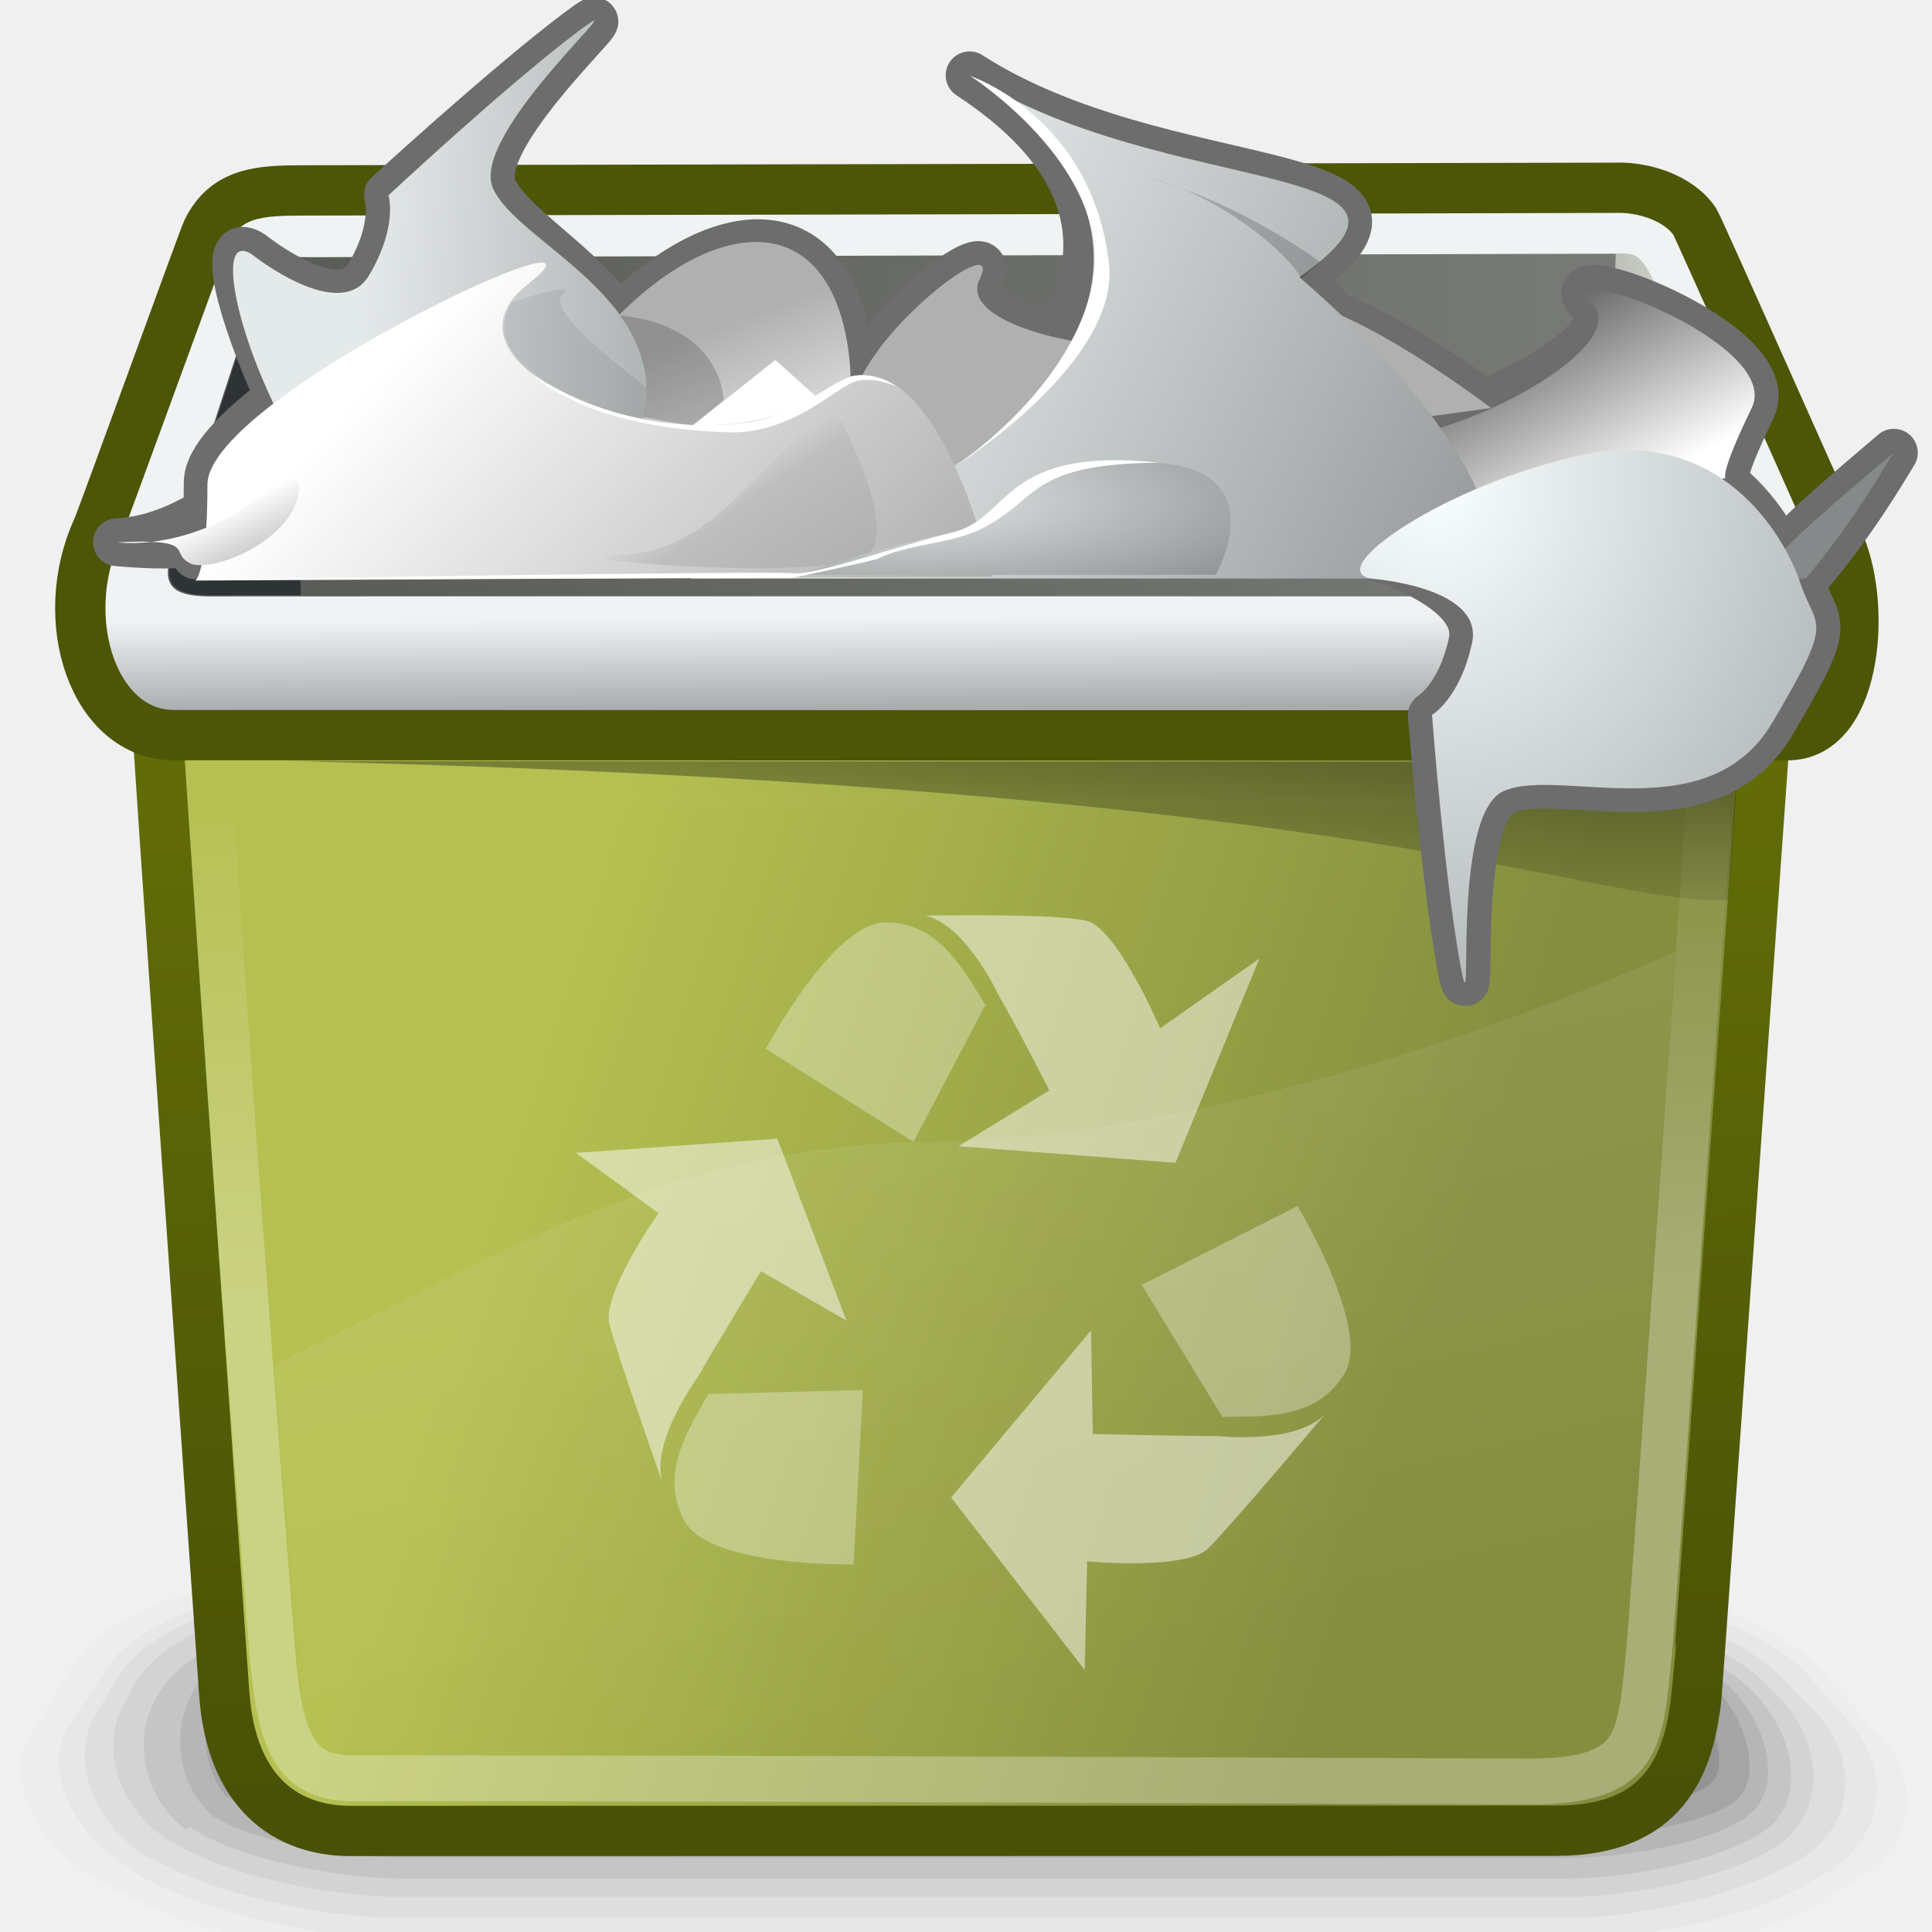
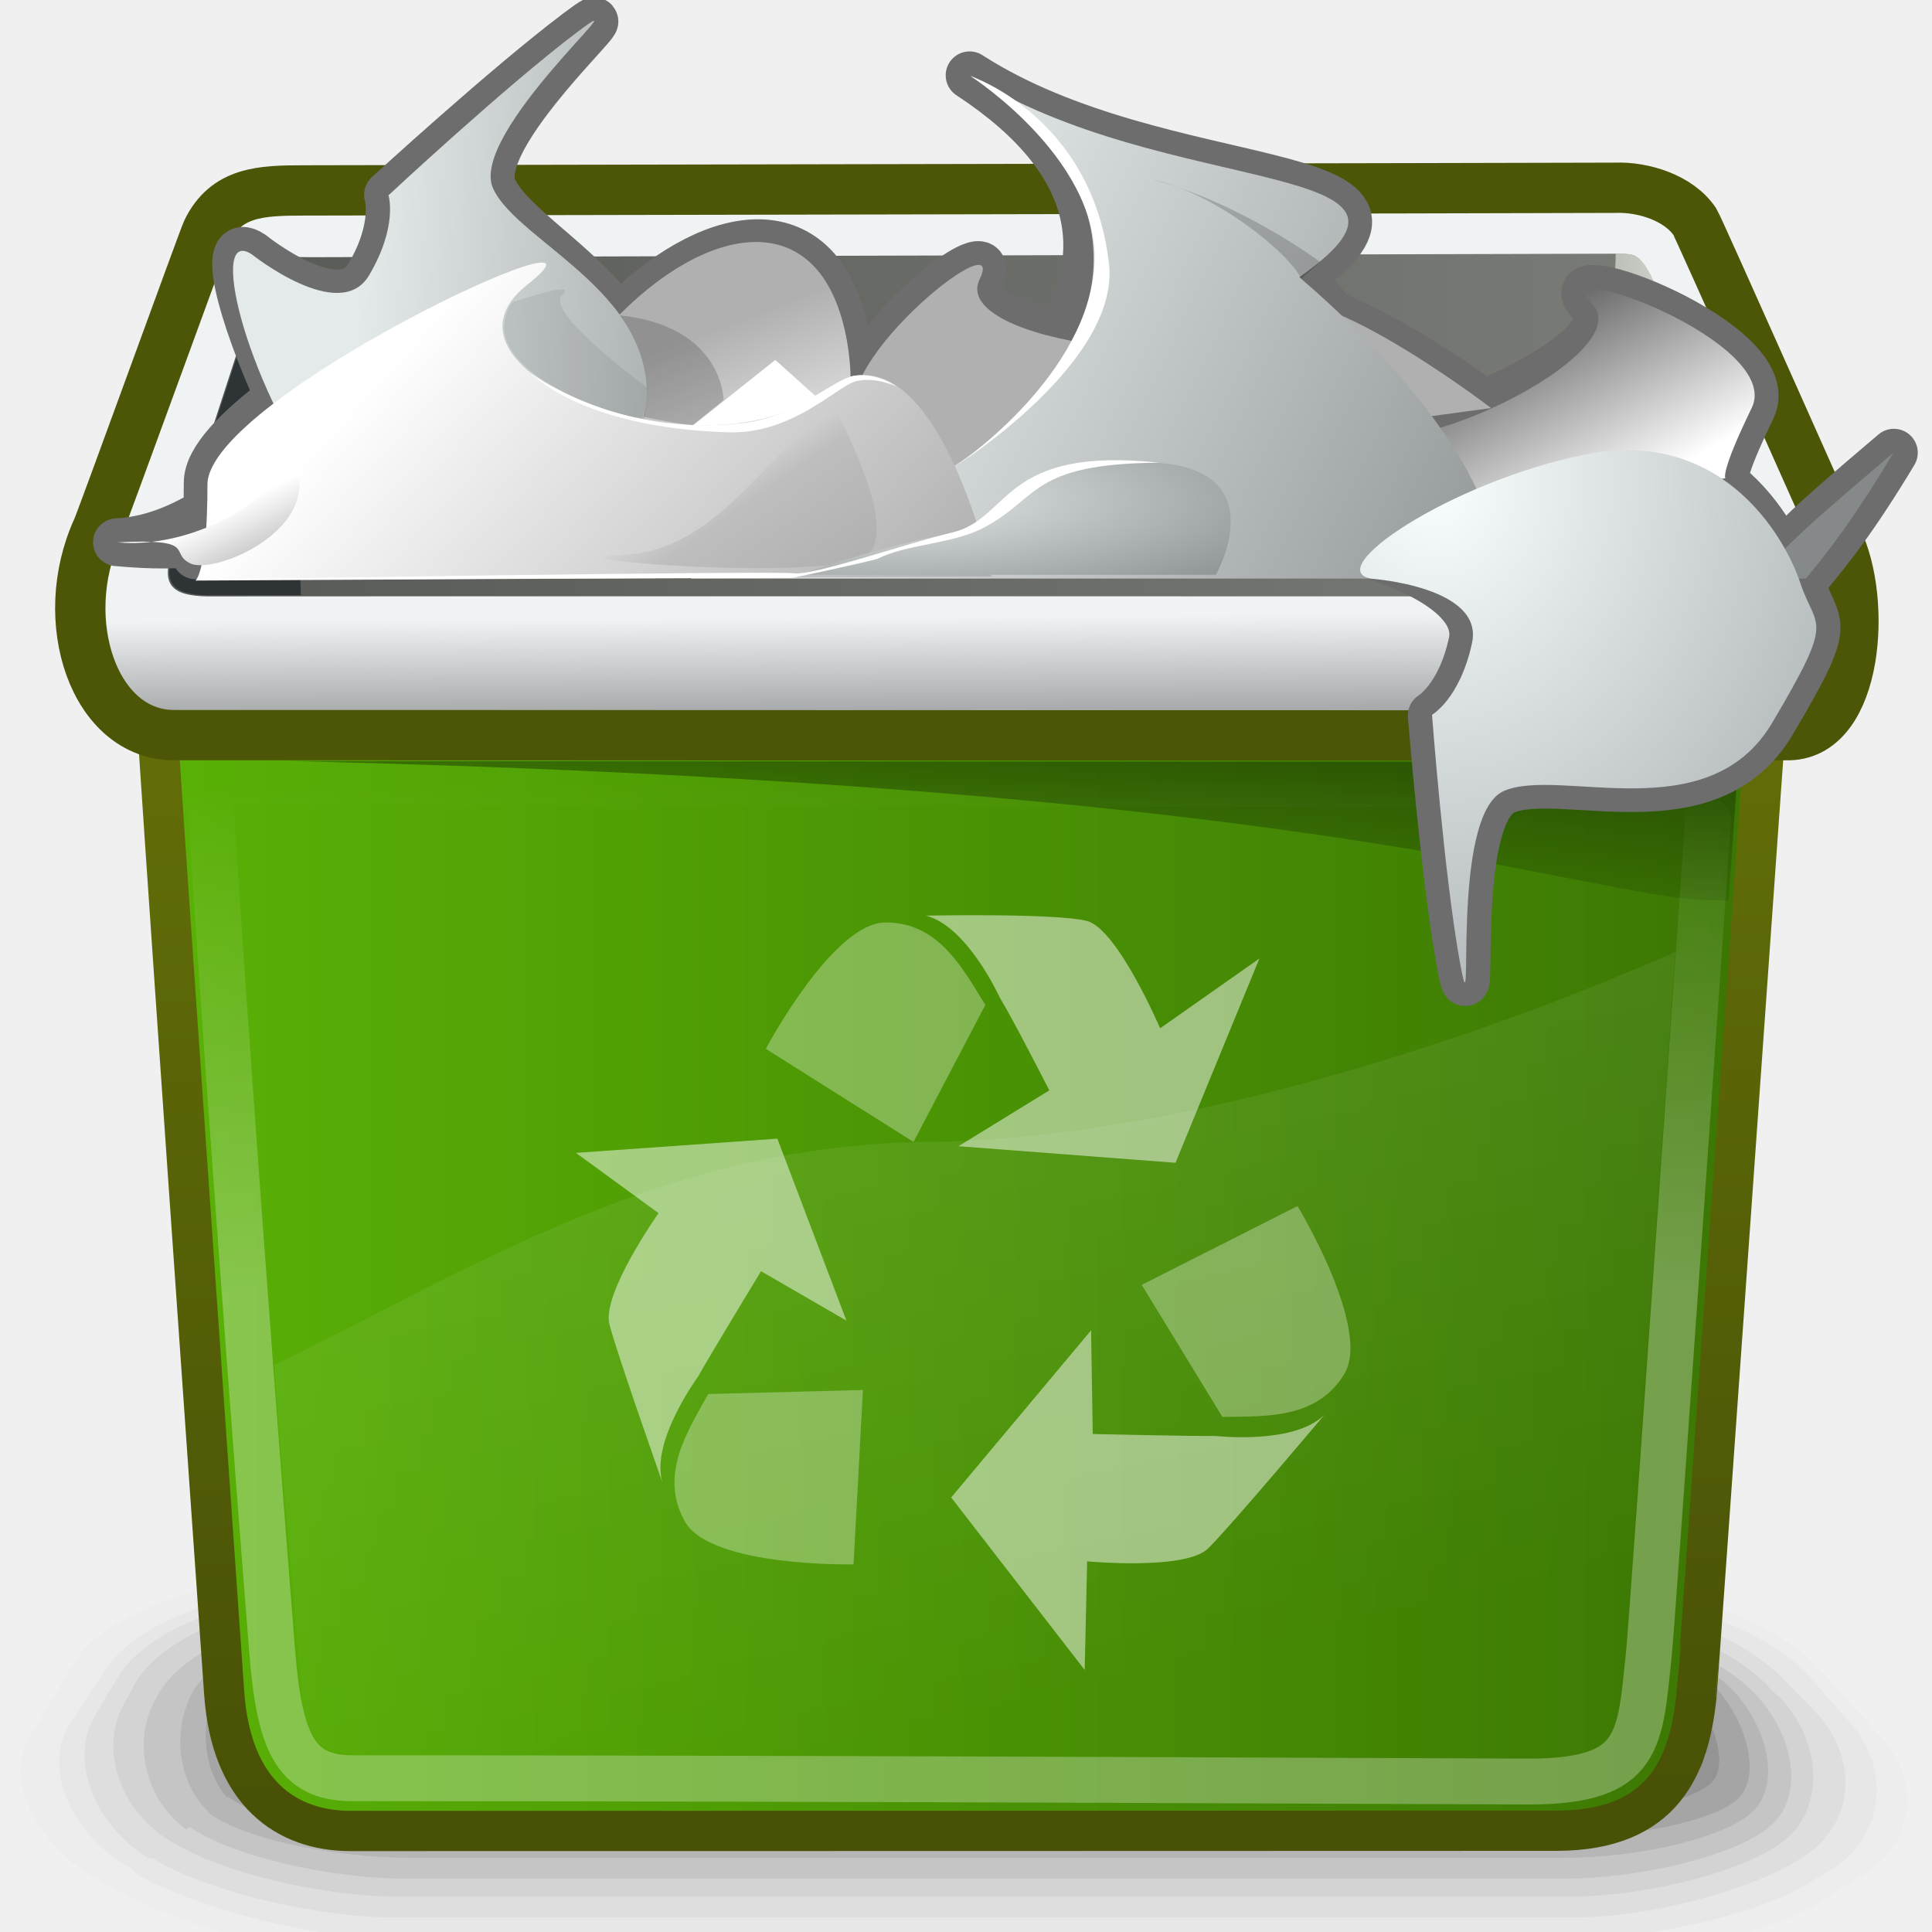
<svg xmlns="http://www.w3.org/2000/svg" xmlns:ns2="&amp;ns_ai;" xmlns:xlink="http://www.w3.org/1999/xlink" width="48px" height="48px" id="svg57">
  <defs id="defs3">
+     <linearGradient id="linearGradient4572">
+       <stop style="stop-color:#5ab206;stop-opacity:1;" offset="0" id="stop4574" />
+       <stop style="stop-color:#3b7504;stop-opacity:1;" offset="1" id="stop4576" />
+     </linearGradient>
+     <linearGradient xlink:href="#linearGradient4572" id="linearGradient4578" x1="3.338" y1="31.15" x2="44.451" y2="31.15" gradientUnits="userSpaceOnUse" />
    <linearGradient id="linearGradient381">
      <stop id="stop382" offset="0" style="stop-color:#ffffff;stop-opacity:1;" />
      <stop id="stop383" offset="1" style="stop-color:#ffffff;stop-opacity:0;" />
    </linearGradient>
    <linearGradient id="linearGradient368">
      <stop style="stop-color:#ffffff;stop-opacity:0.103;" offset="0" id="stop369" />
      <stop style="stop-color:#ffffff;stop-opacity:0;" offset="1" id="stop372" />
    </linearGradient>
    <linearGradient id="linearGradient1065">
      <stop style="stop-color:#b5c051;stop-opacity:1;" offset="0" id="stop1066" />
      <stop style="stop-color:#858e3f;stop-opacity:1;" offset="1" id="stop1067" />
    </linearGradient>
    <linearGradient style="fill-rule:nonzero;" y2="72.609" x2="192.386" y1="72.609" x1="78.246" gradientUnits="userSpaceOnUse" id="linearGradient641">
      <stop id="stop642" style="stop-color:#f9feff;stop-opacity:1;" offset="0" />
      <stop id="stop643" style="stop-color:#afb4b6;stop-opacity:1;" offset="1" />
    </linearGradient>
    <linearGradient y2="137.972" x2="136.986" y1="67.365" x1="81.308" gradientTransform="scale(1.244363,0.803624)" gradientUnits="userSpaceOnUse" id="linearGradient234" xlink:href="#linearGradient177" />
    <linearGradient id="linearGradient513">
      <stop id="stop514" offset="0" style="stop-color:#696969;stop-opacity:1;" />
      <stop id="stop515" offset="1" style="stop-color:#ffffff;stop-opacity:1;" />
    </linearGradient>
    <linearGradient id="linearGradient508">
      <stop id="stop509" offset="0" style="stop-color:#b0b0b0;stop-opacity:1;" />
      <stop id="stop510" offset="1" style="stop-color:#b0b0b0;stop-opacity:1;" />
    </linearGradient>
    <linearGradient style="fill-rule:nonzero;" y2="72.609" x2="192.386" y1="72.609" x1="78.246" gradientUnits="userSpaceOnUse" id="linearGradient477">
      <stop id="stop478" style="stop-color:#e4e9ea;stop-opacity:1;" offset="0" />
      <stop id="stop479" style="stop-color:#85898A;fill-rule:nonzero;" offset="1" />
    </linearGradient>
    <linearGradient id="linearGradient454">
      <stop id="stop455" offset="0" style="stop-color:#ffffff;stop-opacity:1;" />
      <stop id="stop457" offset="0.5" style="stop-color:#bebebe;stop-opacity:1;" />
      <stop id="stop456" offset="1" style="stop-color:#b0b0b0;stop-opacity:1;" />
    </linearGradient>
    <linearGradient id="linearGradient177">
      <stop id="stop178" offset="0" style="stop-color:#ffffff;stop-opacity:1;" />
      <stop id="stop179" offset="1" style="stop-color:#b0b0b0;stop-opacity:1;" />
    </linearGradient>
    <linearGradient id="linearGradient172">
      <stop id="stop173" offset="0" style="stop-color:#616c08;stop-opacity:1;" />
      <stop id="stop174" offset="1" style="stop-color:#495106;stop-opacity:1;" />
    </linearGradient>
    <linearGradient id="linearGradient161">
      <stop id="stop162" offset="0" style="stop-color:#575955;stop-opacity:1;" />
      <stop id="stop163" offset="1" style="stop-color:#7c7e79;stop-opacity:1;" />
    </linearGradient>
    <linearGradient id="linearGradient157">
      <stop id="stop158" offset="0" style="stop-color:#babdb6;stop-opacity:1;" />
      <stop id="stop159" offset="1" style="stop-color:#f1f5ec;stop-opacity:1;" />
    </linearGradient>
    <linearGradient id="linearGradient149">
      <stop id="stop150" offset="0" style="stop-color:#000000;stop-opacity:1;" />
      <stop id="stop151" offset="1" style="stop-color:#000000;stop-opacity:0;" />
    </linearGradient>
    <linearGradient id="linearGradient1869">
      <stop style="stop-color:#eff3f4;stop-opacity:1;" offset="0" id="stop1870" />
      <stop style="stop-color:#939596;stop-opacity:1;" offset="1" id="stop1871" />
    </linearGradient>
    <linearGradient xlink:href="#linearGradient1869" id="linearGradient1872" gradientTransform="matrix(1.464893,0,0,0.475906,30.56501,-34.34268)" x1="-4.638" y1="104.388" x2="-4.524" y2="110.614" gradientUnits="userSpaceOnUse" />
    <linearGradient gradientUnits="userSpaceOnUse" y2="69.461" x2="7.529" y1="27.377" x1="7.374" gradientTransform="matrix(3.495016,0,0,0.344323,-2.972087,-3.408148e-2)" id="linearGradient152" xlink:href="#linearGradient149" />
    <linearGradient gradientUnits="userSpaceOnUse" y2="6.89" x2="60.686" y1="6.89" x1="55.208" gradientTransform="matrix(0.772488,0,0,1.55784,-2.79531,-0.166664)" id="linearGradient160" xlink:href="#linearGradient157" />
    <linearGradient gradientUnits="userSpaceOnUse" y2="21.17" x2="19.738" y1="21.17" x1="2.933" gradientTransform="matrix(2.374946,0,0,0.506711,-2.79531,-0.166664)" id="linearGradient164" xlink:href="#linearGradient161" />
    <radialGradient r="5.643" fy="20.453" fx="16.281" cy="20.453" cx="16.281" gradientTransform="matrix(2.202254,0,0,0.574568,-13.83631,0.652472)" gradientUnits="userSpaceOnUse" id="radialGradient605" xlink:href="#linearGradient477" />
    <linearGradient y2="14.749" x2="18.087" y1="11.165" x1="14.249" gradientTransform="matrix(1.399756,0,0,0.903977,-3.99312,0.7519)" gradientUnits="userSpaceOnUse" id="linearGradient606" xlink:href="#linearGradient454" />
    <linearGradient y2="122.611" x2="132.988" y1="116.664" x1="128.352" gradientTransform="scale(1.244363,0.803624)" gradientUnits="userSpaceOnUse" id="linearGradient607" xlink:href="#linearGradient177" />
    <linearGradient y2="14.745" x2="20.136" y1="8.725" x1="9.963" gradientTransform="matrix(1.399756,0,0,0.903977,-3.99312,0.797381)" gradientUnits="userSpaceOnUse" id="linearGradient608" xlink:href="#linearGradient177" />
    <linearGradient y2="10.115" x2="40.437" y1="2.349" x1="24.163" gradientTransform="matrix(1.124876,0,0,1.124876,-3.99312,0.7519)" gradientUnits="userSpaceOnUse" id="linearGradient609" xlink:href="#linearGradient477" />
    <linearGradient y2="24.077" x2="-36.301" y1="18.817" x1="-32.4" gradientTransform="matrix(-1.449414,0.286552,-0.469381,0.965804,-2.70059,0.453616)" gradientUnits="userSpaceOnUse" id="linearGradient610" xlink:href="#linearGradient513" />
    <linearGradient y2="20.664" x2="45.131" y1="13.132" x1="36.155" gradientTransform="matrix(0.82649,0.763061,0.763061,-0.82649,-30.95946,-9.495656)" gradientUnits="userSpaceOnUse" id="linearGradient611" xlink:href="#linearGradient477" />
    <linearGradient y2="9.362" x2="13.763" y1="14.036" x1="16.552" gradientTransform="matrix(1.399756,0,0,0.903977,-2.86035,0.227876)" gradientUnits="userSpaceOnUse" id="linearGradient612" xlink:href="#linearGradient177" />
    <linearGradient y2="14.745" x2="20.136" y1="8.725" x1="9.963" gradientTransform="matrix(1.027326,-0.134612,0.528454,0.53648,8.12216,4.8634)" gradientUnits="userSpaceOnUse" id="linearGradient613" xlink:href="#linearGradient508" />
    <linearGradient y2="137.972" x2="136.986" y1="67.365" x1="81.308" gradientTransform="scale(1.244363,0.803624)" gradientUnits="userSpaceOnUse" id="linearGradient632" xlink:href="#linearGradient177" />
    <radialGradient gradientUnits="userSpaceOnUse" r="13.266" fy="8.93" fx="39.148" cy="8.93" cx="39.148" gradientTransform="matrix(0.878817,0,0,1.025708,1.24328,2.850095)" id="radialGradient640" xlink:href="#linearGradient641" />
-     <linearGradient xlink:href="#linearGradient1065" id="linearGradient1068" gradientTransform="scale(1.175635,0.850604)" x1="10.861" y1="33.139" x2="30.587" y2="37.721" gradientUnits="userSpaceOnUse" />
    <linearGradient gradientUnits="userSpaceOnUse" y2="52.625" x2="19.673" y1="23.114" x1="19.347" gradientTransform="scale(1.175635,0.850604)" id="linearGradient101" xlink:href="#linearGradient172" />
    <linearGradient y2="48.805" x2="25.312" y1="25.335" x1="17.574" gradientTransform="scale(1.175636,0.850604)" gradientUnits="userSpaceOnUse" id="linearGradient374" xlink:href="#linearGradient368" />
    <linearGradient gradientUnits="userSpaceOnUse" y2="23.601" x2="19.858" y1="38.963" x1="19.977" gradientTransform="scale(1.215669,0.822592)" id="linearGradient384" xlink:href="#linearGradient381" />
  </defs>
  <g id="layer1">
    <g id="g189" style="fill-rule:nonzero;stroke:#000000;stroke-miterlimit:4" transform="matrix(1.030048,0,-0.165186,-0.642915,2.47714,64.74043)">
      <g style="stroke:none" id="g190">
        <g id="g191">
          <g style="opacity:0" id="g192">
            <path d="M 9.9,39.7 C 8,39.7 5.7,38.3 4.8,36.6 L 3,33.1 C 2.1,31.4 2.5,28.9 3.9,27.5 L 4.7,26.7 C 6.1,25.3 8.8,24.2 10.7,24.2 L 39.7,24.2 C 41.6,24.2 44.4,25.2 45.9,26.4 L 47.6,27.8 C 49.1,29 49.7,31.5 49,33.2 L 47.7,36.3 C 47,38.1 44.8,39.5 42.8,39.5 L 9.9,39.7 z " id="path193" />
          </g>
          <g style="opacity:0.014" id="g194">
            <path d="M 5,27.5 C 6.4,26.1 9,25 11,25 L 39.8,25 C 41.7,25 44.5,26 46,27.3 L 47,28.2 C 48.5,29.4 49.1,31.9 48.3,33.7 L 47.3,36.2 C 46.6,38 44.4,39.4 42.4,39.4 L 10.3,39.5 C 8.4,39.5 6.1,38.1 5.2,36.4 L 3.7,33.6 C 2.8,31.9 3.2,29.3 4.5,28 L 5,27.5 z " id="path195" />
          </g>
          <g style="opacity:0.027" id="g196">
            <path d="M 5.4,28.3 C 6.7,26.9 9.3,25.8 11.2,25.8 L 39.8,25.8 C 41.7,25.8 44.5,26.8 45.9,28.1 L 46.4,28.5 C 47.8,29.8 48.4,32.3 47.7,34.1 L 47,35.9 C 46.3,37.7 44.1,39.1 42.2,39.1 L 11,39.2 C 9.1,39.2 6.8,37.8 5.9,36.1 L 4.7,34 C 3.8,32.3 4.1,29.7 5.4,28.4 L 5.4,28.3 z " id="path197" />
          </g>
          <g style="opacity:0.041" id="g198">
            <path d="M 5.9,28.9 C 7,27.6 9.5,26.6 11.4,26.6 L 39.8,26.6 C 41.7,26.6 44.4,27.7 45.8,29 C 47.2,30.3 47.7,32.8 46.9,34.6 L 46.4,35.7 C 45.7,37.5 43.5,38.9 41.6,39 L 11.3,39 C 9.4,39 7.1,37.6 6.2,35.9 L 5.4,34.4 C 4.5,32.7 4.7,30.2 5.8,28.9 L 5.9,28.9 z " id="path199" />
          </g>
          <g style="opacity:0.054" id="g200">
            <path d="M 6.5,29.5 C 7.5,28.3 9.8,27.4 11.7,27.4 L 39.8,27.4 C 41.7,27.4 44.3,28.4 45.4,29.6 C 46.5,30.8 46.9,33.2 46.2,35 L 46,35.4 C 45.3,37.2 43.1,38.6 41.2,38.7 L 11.7,38.8 C 9.8,38.8 7.5,37.4 6.6,35.7 L 6.2,34.9 C 5.3,33.2 5.4,30.8 6.4,29.6 L 6.5,29.5 z " id="path201" />
          </g>
          <g style="opacity:0.068" id="g202">
            <path d="M 7,30.1 C 7.8,29 10,28.1 11.9,28.1 L 39.8,28.1 C 41.7,28.1 44.1,29 45.1,30.1 C 46.1,31.2 46.3,33.5 45.6,35.2 C 44.9,36.9 42.7,38.3 40.8,38.3 L 12.2,38.4 C 10.3,38.4 8,37 7.1,35.3 L 7,35.1 C 6.1,33.4 6.1,31.1 6.9,30 L 7,30.1 z " id="path203" />
          </g>
          <g style="opacity:0.082" id="g204">
            <path d="M 7.5,30.7 C 8.1,29.7 10.2,28.9 12.2,28.9 L 39.9,28.9 C 41.8,28.9 44,29.7 44.8,30.7 C 45.6,31.7 45.7,33.8 45.1,35.3 C 44.5,36.8 42.4,38.1 40.5,38.1 L 12.8,38.2 C 10.9,38.2 8.7,36.9 7.9,35.3 C 7.1,33.7 7,31.6 7.6,30.6 L 7.5,30.7 z " id="path205" />
          </g>
          <g style="opacity:0.096" id="g206">
            <path d="M 8.1,31.3 C 8.6,30.4 10.5,29.7 12.5,29.7 L 40,29.7 C 41.9,29.7 44,30.4 44.6,31.3 C 45.2,32.2 45.2,34.1 44.7,35.4 C 44.2,36.7 42.1,37.9 40.2,37.9 L 13.2,38 C 11.3,38 9.1,36.8 8.5,35.4 C 7.8,34 7.7,32.1 8.1,31.2 L 8.1,31.3 z " id="path207" />
          </g>
          <g style="opacity:0.109" id="g208">
            <path d="M 8.6,31.9 C 8.9,31.1 10.7,30.5 12.7,30.5 L 39.9,30.5 C 41.8,30.5 43.7,31.2 44.1,32 C 44.5,32.8 44.4,34.4 44,35.6 C 43.6,36.8 41.6,37.7 39.6,37.7 L 13.6,37.8 C 11.7,37.8 9.6,36.8 9.1,35.6 C 8.5,34.4 8.3,32.7 8.6,32 L 8.6,31.9 z " id="path209" />
          </g>
          <g style="opacity:0.123" id="g210">
            <path d="M 9.2,32.5 C 9.3,31.8 11,31.3 13,31.3 L 40,31.3 C 41.9,31.3 43.7,31.9 43.9,32.6 C 44.1,33.3 43.9,34.7 43.6,35.7 C 43.2,36.7 41.3,37.5 39.4,37.5 L 14.2,37.6 C 12.3,37.6 10.3,36.7 9.8,35.7 C 9.3,34.6 9.1,33.2 9.2,32.6 L 9.2,32.5 z " id="path211" />
          </g>
          <g style="opacity:0.136" id="g212">
            <path d="M 9.7,33.1 C 9.7,32.5 11.3,32.1 13.2,32.1 L 40,32.1 C 41.9,32.1 43.5,32.6 43.5,33.2 C 43.5,33.8 43.3,35 42.9,35.8 C 42.5,36.6 40.8,37.3 38.8,37.3 L 14.5,37.3 C 12.6,37.3 10.7,36.6 10.3,35.7 C 9.9,34.8 9.6,33.6 9.6,33.1 L 9.7,33.1 z " id="path213" />
          </g>
          <g style="opacity:0.15" id="g214">
            <path d="M 15,37 C 13.1,37 11.1,36.1 10.7,34.9 C 10.3,33.7 11.5,32.8 13.4,32.8 L 40,32.8 C 41.9,32.8 43.2,33.7 42.7,34.9 C 42.3,36 40.4,37 38.5,37 L 15,37 z " id="path215" />
          </g>
        </g>
      </g>
    </g>
-     <path style="fill:url(#linearGradient1068);fill-opacity:1.0;fill-rule:evenodd;stroke:url(#linearGradient101);stroke-width:1.25;stroke-linecap:butt;stroke-linejoin:miter;stroke-miterlimit:4;stroke-opacity:1" d="M 3.837,16.81 C 3.793,16.775 5.569,42.034 5.569,42.042 C 5.736,44.564 7.134,45.486 8.7,45.49 C 8.756,45.49 38.069,45.487 38.694,45.484 C 41.33,45.473 41.976,43.868 42.15,42.114 C 42.164,42.079 43.939,16.845 43.953,16.81 C 30.581,16.81 17.209,16.81 3.837,16.81 z " id="path1751" />
+     <path style="fill:url(#linearGradient4578);fill-opacity:1;fill-rule:evenodd;stroke:url(#linearGradient101);stroke-width:1;stroke-linecap:butt;stroke-linejoin:miter;stroke-miterlimit:4;stroke-opacity:1;opacity:1;color:#000000;marker:none;marker-start:none;marker-mid:none;marker-end:none;stroke-dasharray:none;stroke-dashoffset:0;visibility:visible;display:inline;overflow:visible" d="M 3.837,16.81 C 3.793,16.775 5.569,42.034 5.569,42.042 C 5.736,44.564 7.134,45.486 8.7,45.49 C 8.756,45.49 38.069,45.487 38.694,45.484 C 41.33,45.473 41.976,43.868 42.15,42.114 C 42.164,42.079 43.939,16.845 43.953,16.81 C 30.581,16.81 17.209,16.81 3.837,16.81 z " id="path1751" />
    <path style="stroke-opacity:1;stroke-miterlimit:4;stroke-linejoin:miter;stroke-linecap:butt;stroke-width:1.25;stroke:#4d5506;fill-rule:evenodd;fill-opacity:1;fill:url(#linearGradient1872)" d="M 7.538,4.731 C 6.494,4.733 5.62,4.757 5.144,5.744 C 5.061,5.916 2.539,12.88 2.418,13.145 C 1.38,15.419 2.337,18.283 4.342,18.264 C 4.723,18.26 43.852,18.282 44.459,18.264 C 46.166,18.215 46.384,14.898 45.65,13.406 C 45.608,13.322 42.198,5.649 42.111,5.513 C 41.709,4.906 40.808,4.64 40.139,4.665 C 40.007,4.67 7.669,4.73 7.538,4.731 z " id="path1841" />
    <path style="color:#000000;fill:url(#linearGradient164);fill-opacity:1;fill-rule:evenodd;stroke:none;stroke-width:0;stroke-linecap:butt;stroke-linejoin:miter;stroke-miterlimit:4;stroke-dashoffset:0;stroke-opacity:1;marker:none;marker-start:none;marker-mid:none;marker-end:none;visibility:visible;display:block" d="M 7.72,6.39 C 6.736,6.377 6.671,6.339 6.45,7.036 C 6.398,7.197 4.336,13.532 4.256,13.777 C 3.981,14.613 4.369,14.834 5.323,14.817 C 5.661,14.811 42.67,14.817 43.208,14.817 C 43.972,14.817 44.199,14.565 44.026,13.972 C 43.956,13.73 41.085,6.967 41.008,6.847 C 40.652,6.309 40.713,6.31 40.091,6.303 C 39.974,6.301 7.836,6.392 7.72,6.39 z " id="path1864" />
    <path style="color:#000000;fill:#2e3436;fill-opacity:1;fill-rule:evenodd;stroke:none;stroke-width:0;stroke-linecap:butt;stroke-linejoin:miter;stroke-miterlimit:4;stroke-dashoffset:0;stroke-opacity:1;marker:none;marker-start:none;marker-mid:none;marker-end:none;visibility:visible;display:block" d="M 7.191,6.387 C 6.821,6.415 6.642,6.525 6.487,7.013 C 6.436,7.174 4.376,13.499 4.295,13.745 C 4.02,14.581 4.385,14.806 5.339,14.789 C 5.355,14.788 7.292,14.789 7.476,14.789 L 7.191,6.387 z " id="path1880" />
    <path style="color:#000000;fill:url(#linearGradient160);fill-opacity:1;fill-rule:evenodd;stroke:none;stroke-width:0;stroke-linecap:butt;stroke-linejoin:miter;stroke-miterlimit:4;stroke-dashoffset:0;stroke-opacity:1;marker:none;marker-start:none;marker-mid:none;marker-end:none;visibility:visible;display:block" d="M 40.143,6.3 C 40.594,6.304 40.727,6.295 41.015,6.839 C 41.054,6.914 43.889,13.633 43.991,13.878 C 44.337,14.826 43.678,14.806 42.632,14.833 C 42.433,14.833 40.083,14.811 39.852,14.811 L 40.143,6.3 z " id="path1888" />
    <path style="color:#000000;fill:url(#linearGradient152);fill-opacity:1;fill-rule:nonzero;stroke:none;stroke-width:0;stroke-linecap:butt;stroke-linejoin:miter;stroke-miterlimit:4;stroke-dashoffset:0;stroke-opacity:1;marker:none;marker-start:none;marker-mid:none;marker-end:none;visibility:visible;display:block" d="M 43.188,18.931 L 7.2,18.908 C 34.314,19.538 39.641,22.517 42.946,22.365 L 43.188,18.931 z " id="path1893" />
    <g style="fill:#ffffff;fill-opacity:0.488" transform="matrix(1.420021,0,0,1.420021,-67.25409,-7.48474)" id="g144">
      <path id="path41" d="M 64.131,25.325 L 67.928,25.615 L 69.396,22.041 L 67.659,23.262 C 67.659,23.262 66.914,21.524 66.379,21.384 C 65.843,21.245 63.559,21.291 63.559,21.291 C 64.286,21.471 64.85,22.72 64.859,22.734 C 65.086,23.104 65.72,24.348 65.72,24.348 L 64.131,25.325 z " style="fill-rule:evenodd;stroke:none;stroke-width:1px;stroke-linecap:butt;stroke-linejoin:miter;stroke-opacity:1" />
      <path id="path130" d="M 64.601,22.853 L 63.344,25.25 L 60.76,23.621 C 60.76,23.621 61.932,21.41 62.855,21.41 C 63.786,21.41 64.202,22.212 64.601,22.853 z " style="color:#000000;fill-opacity:0.31;fill-rule:evenodd;stroke:none;stroke-width:1px;stroke-linecap:butt;stroke-linejoin:miter;stroke-miterlimit:4;stroke-dashoffset:0;stroke-opacity:1;marker:none;marker-start:none;marker-mid:none;marker-end:none;visibility:visible;display:inline;overflow:visible" />
      <path id="path139" d="M 66.451,28.546 L 64.003,31.471 L 66.339,34.488 L 66.382,32.588 C 66.382,32.588 68.103,32.75 68.498,32.363 C 68.893,31.975 70.536,30.021 70.536,30.021 C 70.008,30.552 68.647,30.395 68.631,30.395 C 68.197,30.4 66.48,30.36 66.48,30.36 L 66.451,28.546 z " style="fill-rule:evenodd;stroke:none;stroke-width:1px;stroke-linecap:butt;stroke-linejoin:miter;stroke-opacity:1" />
      <path id="path140" d="M 68.748,30.061 L 67.337,27.751 L 70.063,26.372 C 70.063,26.372 71.358,28.513 70.884,29.305 C 70.405,30.104 69.503,30.049 68.748,30.061 z " style="color:#000000;fill-opacity:0.31;fill-rule:evenodd;stroke:none;stroke-width:1px;stroke-linecap:butt;stroke-linejoin:miter;stroke-miterlimit:4;stroke-dashoffset:0;stroke-opacity:1;marker:none;marker-start:none;marker-mid:none;marker-end:none;visibility:visible;display:inline;overflow:visible" />
      <path id="path142" d="M 62.17,28.376 L 60.962,25.193 L 57.438,25.442 L 58.884,26.496 C 58.884,26.496 57.885,27.906 58.024,28.442 C 58.163,28.977 58.947,31.196 58.947,31.196 C 58.75,30.474 59.565,29.373 59.573,29.358 C 59.785,28.98 60.676,27.512 60.676,27.512 L 62.17,28.376 z " style="fill-rule:evenodd;stroke:none;stroke-width:1px;stroke-linecap:butt;stroke-linejoin:miter;stroke-opacity:1" />
      <path id="path143" d="M 59.753,29.661 L 62.459,29.59 L 62.295,32.641 C 62.295,32.641 59.793,32.695 59.343,31.889 C 58.889,31.076 59.387,30.321 59.753,29.661 z " style="color:#000000;fill-opacity:0.31;fill-rule:evenodd;stroke:none;stroke-width:1px;stroke-linecap:butt;stroke-linejoin:miter;stroke-miterlimit:4;stroke-dashoffset:0;stroke-opacity:1;marker:none;marker-start:none;marker-mid:none;marker-end:none;visibility:visible;display:inline;overflow:visible" />
    </g>
    <path id="path344" d="M 41.625,23.652 C 36.299,25.986 29.004,28.321 23.056,28.371 C 16.516,28.425 11.698,31.531 6.816,33.915 C 7.011,36.795 7.226,38.806 7.491,42.032 C 7.623,43.64 8.129,43.602 10.431,43.602 C 19.543,43.602 31.497,43.615 38.689,43.615 C 40.449,43.615 40.248,42.363 40.343,41.165 C 40.804,35.362 41.218,29.476 41.625,23.652 z " style="fill:url(#linearGradient374);fill-opacity:1.0;fill-rule:evenodd;stroke:none;stroke-width:14.962;stroke-linecap:butt;stroke-linejoin:miter;stroke-miterlimit:4;stroke-opacity:1;opacity:1" />
    <path style="stroke-opacity:0.286;stroke-miterlimit:4;stroke-linejoin:miter;stroke-linecap:butt;stroke-width:1.14;stroke:url(#linearGradient384);fill-rule:evenodd;fill-opacity:1;fill:none;stroke-dasharray:none" d="M 5.21,19.403 C 5.158,19.403 6.049,32.078 6.757,40.968 C 6.939,43.25 7.31,44.179 8.748,44.179 C 20.599,44.179 37.442,44.264 38.015,44.262 C 40.79,44.252 40.738,43.236 40.968,41.078 C 41.051,40.292 42.505,19.491 42.491,19.491 C 32.561,19.491 17.479,19.434 5.21,19.403 z " id="path375" />
  </g>
  <g id="layer2">
    <path id="path614" d="M 14.684,0.655 C 14.845,0.461 14.801,0.469 14.357,0.803 C 12.581,2.14 9.64,4.838 9.64,4.838 C 9.64,4.838 9.89,5.63 9.165,6.855 C 8.44,8.081 6.257,6.321 6.257,6.321 C 5.465,5.787 5.966,7.743 6.94,9.882 C 5.909,10.653 5.16,11.418 5.16,11.988 C 5.16,13.338 5.068,13.211 4.982,13.472 C 4.438,13.543 3.823,13.555 2.905,13.472 C 4.903,13.368 6.137,11.732 6.628,11.988 C 6.679,12.02 5.365,13.366 5.427,13.368 C 5.406,13.403 4.863,13.798 4.863,13.798 L 17.176,13.739 C 17.175,13.749 17.178,13.759 17.176,13.768 L 28.777,13.768 C 28.752,13.804 28.376,13.561 28.376,13.561 L 30.052,13.768 L 34.087,13.768 C 34.103,13.772 34.071,13.796 34.087,13.798 C 34.087,13.798 36.878,14.572 36.58,15.964 C 36.281,17.356 35.571,17.774 35.571,17.774 C 35.571,17.774 35.885,21.728 36.283,23.915 C 36.681,26.103 35.989,20.24 37.381,19.643 C 38.773,19.047 42.436,20.636 44.027,17.952 C 45.618,15.267 45.137,15.674 44.739,14.481 C 44.728,14.449 44.662,14.395 44.65,14.362 L 44.858,14.362 C 45.423,13.683 46.064,12.893 47.053,11.247 C 44.618,13.309 44.723,13.313 44.264,13.798 C 43.949,13.169 43.46,12.431 42.721,11.899 L 42.87,11.87 C 42.87,11.87 42.726,11.788 43.522,10.149 C 44.319,8.51 38.322,6.299 39.547,7.538 C 40.213,8.212 38.613,9.284 36.876,10.03 C 36.669,9.872 34.769,8.489 33.138,7.835 C 32.802,7.503 32.684,7.233 32.278,6.885 C 36.469,3.942 28.88,4.962 24.089,1.871 C 27.406,4.048 27.493,6.368 26.344,8.339 C 25.064,8.043 24.018,7.576 24.326,6.944 C 24.923,5.722 22.053,7.873 21.359,9.496 C 21.233,9.504 21.136,9.392 21.003,9.437 C 20.994,8.968 21.067,8.521 20.944,8.042 C 20.191,5.125 17.583,5.673 15.366,7.924 C 14.388,6.541 12.66,5.605 12.251,4.69 C 11.787,3.653 14.199,1.235 14.684,0.655 z M 18.659,9.644 C 18.842,9.644 18.612,10.085 18.511,10.386 C 18.461,10.394 18.414,10.409 18.363,10.416 C 18.335,9.979 18.375,9.644 18.659,9.644 z M 36.402,10.238 C 36.126,10.341 35.899,10.519 35.63,10.594 C 35.583,10.523 35.472,10.428 35.423,10.356 L 36.402,10.238 z " style="color:#000000;fill:none;fill-opacity:1;fill-rule:evenodd;stroke:#6d6d6d;stroke-width:1.187;stroke-linecap:round;stroke-linejoin:round;stroke-miterlimit:4;stroke-dashoffset:0;stroke-opacity:1;marker:none;marker-start:none;marker-mid:none;marker-end:none;visibility:visible;display:inline;overflow:visible" />
    <path id="path506" d="M 22.583,12.1 L 37.046,10.138 C 37.046,10.138 31.999,6.269 31.235,7.835 C 30.47,9.401 23.574,8.505 24.338,6.94 C 25.103,5.374 20.128,9.357 21.407,10.655 C 22.686,11.953 22.583,12.1 22.583,12.1 z " style="color:#000000;fill:url(#linearGradient613);fill-opacity:1;fill-rule:evenodd;stroke:none;stroke-width:2.211;stroke-linecap:butt;stroke-linejoin:miter;stroke-miterlimit:4;stroke-dashoffset:0;stroke-opacity:1;marker:none;marker-start:none;marker-mid:none;marker-end:none;visibility:visible;display:inline;overflow:visible" />
    <path id="path459" d="M 14.986,8.25 C 17.272,5.665 20.156,4.969 20.951,8.051 C 21.747,11.133 19.758,14.713 19.162,13.321 C 18.565,11.929 17.869,9.642 18.664,9.642 C 19.46,9.642 16.974,13.221 16.974,13.221 L 14.986,8.25 z " style="color:#000000;fill:url(#linearGradient612);fill-opacity:1;fill-rule:evenodd;stroke:none;stroke-width:2.211;stroke-linecap:butt;stroke-linejoin:miter;stroke-miterlimit:4;stroke-dashoffset:0;stroke-opacity:1;marker:none;marker-start:none;marker-mid:none;marker-end:none;visibility:visible;display:inline;overflow:visible" />
    <path id="path504" d="M 6.263,6.324 C 6.263,6.324 8.444,8.066 9.169,6.841 C 9.894,5.616 9.652,4.852 9.652,4.852 C 9.652,4.852 12.569,2.132 14.345,0.794 C 16.121,-0.543 11.631,3.295 12.249,4.678 C 12.867,6.06 16.649,7.387 15.997,10.438 C 15.344,13.49 15.249,12.86 14.147,13.467 C 13.046,14.074 10.056,14.967 8.044,12.163 C 6.033,9.358 5.179,5.593 6.263,6.324 z " style="color:#000000;fill:url(#linearGradient611);fill-opacity:1;fill-rule:nonzero;stroke:none;stroke-width:1;stroke-linecap:butt;stroke-linejoin:miter;stroke-miterlimit:4;stroke-dashoffset:0;stroke-opacity:1;marker:none;marker-start:none;marker-mid:none;marker-end:none;visibility:visible;display:inline;overflow:visible" />
    <path id="path511" d="M 42.868,11.88 L 28.433,14.245 C 28.285,13.83 32.082,9.366 33.307,10.605 C 34.532,11.844 40.78,8.791 39.555,7.552 C 38.33,6.313 44.317,8.496 43.521,10.135 C 42.724,11.773 42.868,11.88 42.868,11.88 z " style="color:#000000;fill:url(#linearGradient610);fill-opacity:1;fill-rule:evenodd;stroke:none;stroke-width:2.211;stroke-linecap:butt;stroke-linejoin:miter;stroke-miterlimit:4;stroke-dashoffset:0;stroke-opacity:1;marker:none;marker-start:none;marker-mid:none;marker-end:none;visibility:visible;display:inline;overflow:visible" />
    <path id="path458" d="M 19.262,8.942 L 20.257,9.836 L 12.899,14.012 L 19.262,8.942 z " style="fill:#ffffff;fill-opacity:1;fill-rule:evenodd;stroke:none;stroke-width:1px;stroke-linecap:butt;stroke-linejoin:miter;stroke-opacity:1" />
    <path id="path355" d="M 24.09,1.859 C 33.574,8.083 18.37,16.976 15.865,11.21 C 17.268,12.244 17.364,13.315 17.165,14.374 L 39.487,14.374 C 38.674,14.132 37.957,13.852 36.675,13.811 C 37.723,13.467 36.156,10.202 32.281,6.886 C 36.473,3.943 28.881,4.951 24.09,1.859 z M 47.045,11.245 C 44.068,13.766 44.532,13.49 43.635,14.374 L 44.865,14.374 C 45.431,13.695 46.056,12.892 47.045,11.245 z " style="font-size:12;fill:url(#linearGradient609);fill-opacity:1;fill-rule:nonzero;stroke:none;overflow:visible" />
    <path id="path442" d="M 4.856,14.424 L 24.642,14.325 C 24.642,14.325 23.15,7.564 20.366,9.751 C 17.582,11.939 10.324,9.254 13.108,7.067 C 15.892,4.88 5.154,9.851 5.154,12.038 C 5.154,14.226 4.856,14.424 4.856,14.424 z " style="color:#000000;fill:url(#linearGradient608);fill-opacity:1;fill-rule:evenodd;stroke:none;stroke-width:2.211;stroke-linecap:butt;stroke-linejoin:miter;stroke-miterlimit:4;stroke-dashoffset:0;stroke-opacity:1;marker:none;marker-start:none;marker-mid:none;marker-end:none;visibility:visible;display:inline;overflow:visible" />
    <g transform="matrix(0.273209,0,0,0.273209,-37.63912,-13.12876)" id="g378" style="font-size:12;color:#000000;fill:url(#linearGradient234);fill-opacity:1;fill-rule:evenodd;stroke:none;stroke-width:2.133;stroke-linecap:butt;stroke-linejoin:miter;stroke-miterlimit:4;stroke-dashoffset:0;stroke-opacity:1;marker:none;marker-start:none;marker-mid:none;marker-end:none;visibility:visible;display:inline;overflow:visible" ns2:knockout="Off">
      <path id="path379" d="M 163.669,88.723 C 164.698,92.21 156.205,98.079 148.429,97.376 C 155.742,96.995 153.18,98.302 154.98,99.239 C 157.137,100.58 168.865,95.534 163.669,88.723 z " style="color:#000000;fill:url(#linearGradient607);stroke-dashoffset:0;marker:none;marker-start:none;marker-mid:none;marker-end:none;visibility:visible;display:inline;overflow:visible" ns2:knockout="Off" />
    </g>
    <path id="path448" d="M 20.764,10.203 C 19.273,10.8 17.98,13.683 15.494,13.782 C 13.009,13.882 20.764,14.478 21.559,13.782 C 22.355,13.086 20.764,10.203 20.764,10.203 z " style="color:#000000;fill:url(#linearGradient606);fill-opacity:1;fill-rule:evenodd;stroke:none;stroke-width:2.211;stroke-linecap:butt;stroke-linejoin:miter;stroke-miterlimit:4;stroke-dashoffset:0;stroke-opacity:1;marker:none;marker-start:none;marker-mid:none;marker-end:none;visibility:visible;display:inline;overflow:visible" />
    <path id="path491" d="M 19.869,14.28 L 30.209,14.28 C 30.209,14.28 31.9,11.297 28.022,11.496 C 24.144,11.695 25.437,12.888 23.448,13.285 C 21.46,13.683 19.869,14.28 19.869,14.28 z " style="color:#000000;fill:url(#radialGradient605);fill-opacity:1;fill-rule:nonzero;stroke:none;stroke-width:1;stroke-linecap:butt;stroke-linejoin:miter;stroke-miterlimit:4;stroke-dashoffset:0;stroke-opacity:1;marker:none;marker-start:none;marker-mid:none;marker-end:none;visibility:visible;display:inline;overflow:visible" />
    <path id="path498" d="M 34.087,14.379 C 34.087,14.379 36.871,14.578 36.573,15.97 C 36.274,17.362 35.578,17.759 35.578,17.759 C 35.578,17.759 35.877,21.737 36.274,23.924 C 36.672,26.111 35.976,20.245 37.368,19.649 C 38.76,19.052 42.439,20.643 44.03,17.958 C 45.62,15.274 45.123,15.672 44.726,14.478 C 44.328,13.285 42.737,10.601 39.357,11.297 C 35.976,11.993 32.794,14.18 34.087,14.379 z " style="color:#000000;fill:url(#radialGradient640);fill-opacity:1;fill-rule:nonzero;stroke:none;stroke-width:1;stroke-linecap:butt;stroke-linejoin:miter;stroke-miterlimit:4;stroke-dashoffset:0;stroke-opacity:1;marker:none;marker-start:none;marker-mid:none;marker-end:none;visibility:visible;display:inline;overflow:visible" />
    <g transform="matrix(0.273209,0,0,0.273209,6.153125,9.65744)" id="g620" style="font-size:12;color:#000000;fill:url(#linearGradient632);fill-opacity:1;fill-rule:evenodd;stroke:none;stroke-width:2.133;stroke-linecap:butt;stroke-linejoin:miter;stroke-miterlimit:4;stroke-dashoffset:0;stroke-opacity:1;marker:none;marker-start:none;marker-mid:none;marker-end:none;visibility:visible;display:inline;overflow:visible" ns2:knockout="Off" />
    <path id="path644" d="M 4.882,14.402 L 19.686,14.357 C 19.686,14.357 21.091,14.068 21.796,13.886 C 22.522,13.515 23.639,13.523 24.421,13.12 C 25.831,12.393 25.568,11.517 28.799,11.496 C 24.876,11.076 25.118,12.881 23.661,13.229 C 22.479,13.511 20.209,14.311 19.709,14.243 C 19.208,14.175 4.882,14.402 4.882,14.402 z " style="fill:#ffffff;fill-opacity:1;fill-rule:evenodd;stroke:none;stroke-width:1px;stroke-linecap:butt;stroke-linejoin:miter;stroke-opacity:1" />
    <path id="path645" d="M 13.182,9.263 C 13.182,9.263 15.278,10.868 18.435,10.514 C 19.838,10.356 20.687,9.399 21.255,9.331 C 21.824,9.263 22.278,9.604 22.278,9.604 C 22.278,9.604 21.755,9.354 21.278,9.468 C 20.8,9.581 19.709,10.79 18.094,10.741 C 14.41,10.63 13.182,9.263 13.182,9.263 z " style="fill:#ffffff;fill-opacity:1;fill-rule:evenodd;stroke:none;stroke-width:1px;stroke-linecap:butt;stroke-linejoin:miter;stroke-opacity:1" />
    <path id="path646" d="M 24.111,1.89 C 24.111,1.89 27.51,4.072 27.174,6.799 C 26.838,9.526 23.733,11.582 23.733,11.582 C 23.733,11.582 27.835,9.01 27.552,6.547 C 27.132,2.897 24.111,1.89 24.111,1.89 z " style="fill:#ffffff;fill-opacity:1;fill-rule:evenodd;stroke:none;stroke-width:1px;stroke-linecap:butt;stroke-linejoin:miter;stroke-opacity:1" />
    <path id="path647" d="M 32.335,6.925 C 31.957,6.212 30.153,4.785 28.601,4.449 C 30.824,5.037 32.797,6.505 32.797,6.505 L 32.335,6.925 z " style="color:#000000;fill:#000000;fill-opacity:0.179;fill-rule:evenodd;stroke:none;stroke-width:1px;stroke-linecap:butt;stroke-linejoin:miter;stroke-miterlimit:4;stroke-dashoffset:0;stroke-opacity:1;marker:none;marker-start:none;marker-mid:none;marker-end:none;visibility:visible;display:inline;overflow:visible" />
    <path id="path648" d="M 15.396,7.835 C 15.396,7.835 16.345,8.992 15.989,10.356 C 16.849,10.535 17.205,10.564 17.205,10.564 L 17.977,9.941 C 17.977,9.941 17.977,8.102 15.396,7.835 z " style="fill:#000000;fill-opacity:0.179;fill-rule:evenodd;stroke:none;stroke-width:1px;stroke-linecap:butt;stroke-linejoin:miter;stroke-opacity:1" />
    <path id="path649" d="M 12.717,7.517 C 12.717,7.517 14.408,6.923 13.963,7.339 C 13.518,7.754 16.069,9.623 16.069,9.623 C 16.069,9.623 16.069,10.216 15.951,10.365 C 15.832,10.513 11.589,9.297 12.717,7.517 z " style="fill:#000000;fill-opacity:0.071;fill-rule:evenodd;stroke:none;stroke-width:1px;stroke-linecap:butt;stroke-linejoin:miter;stroke-opacity:1" />
  </g>
</svg>
